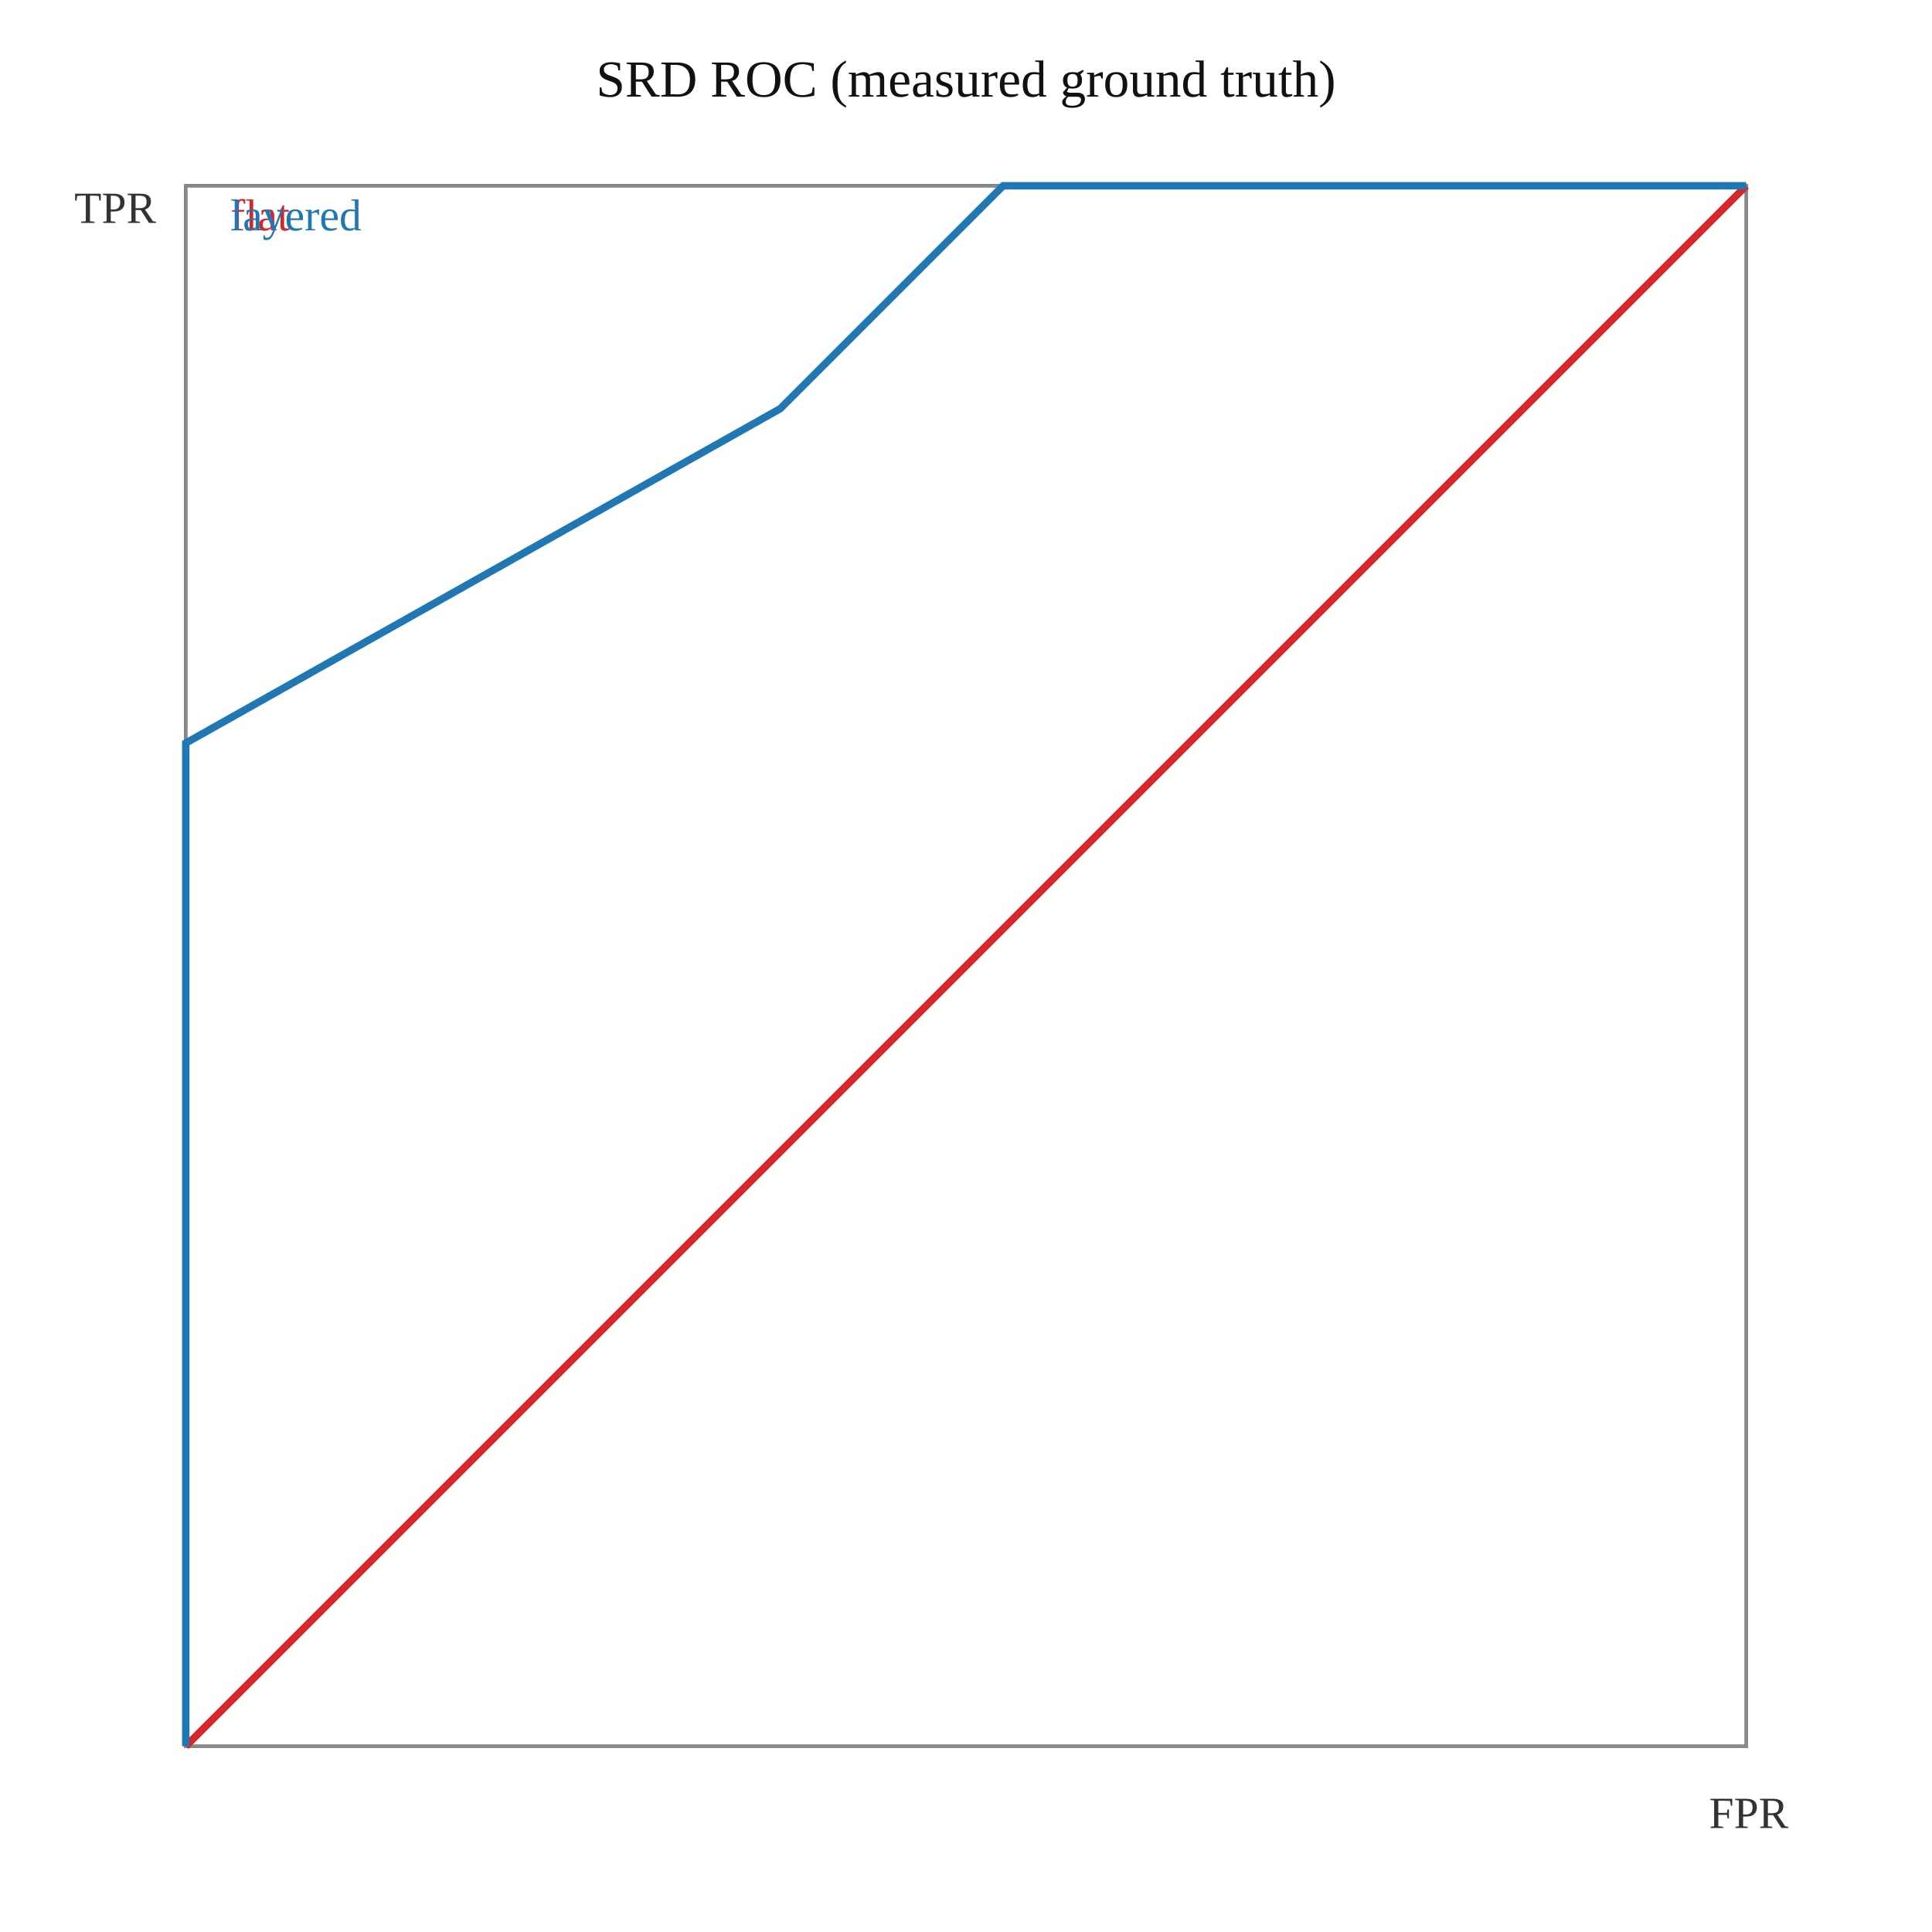
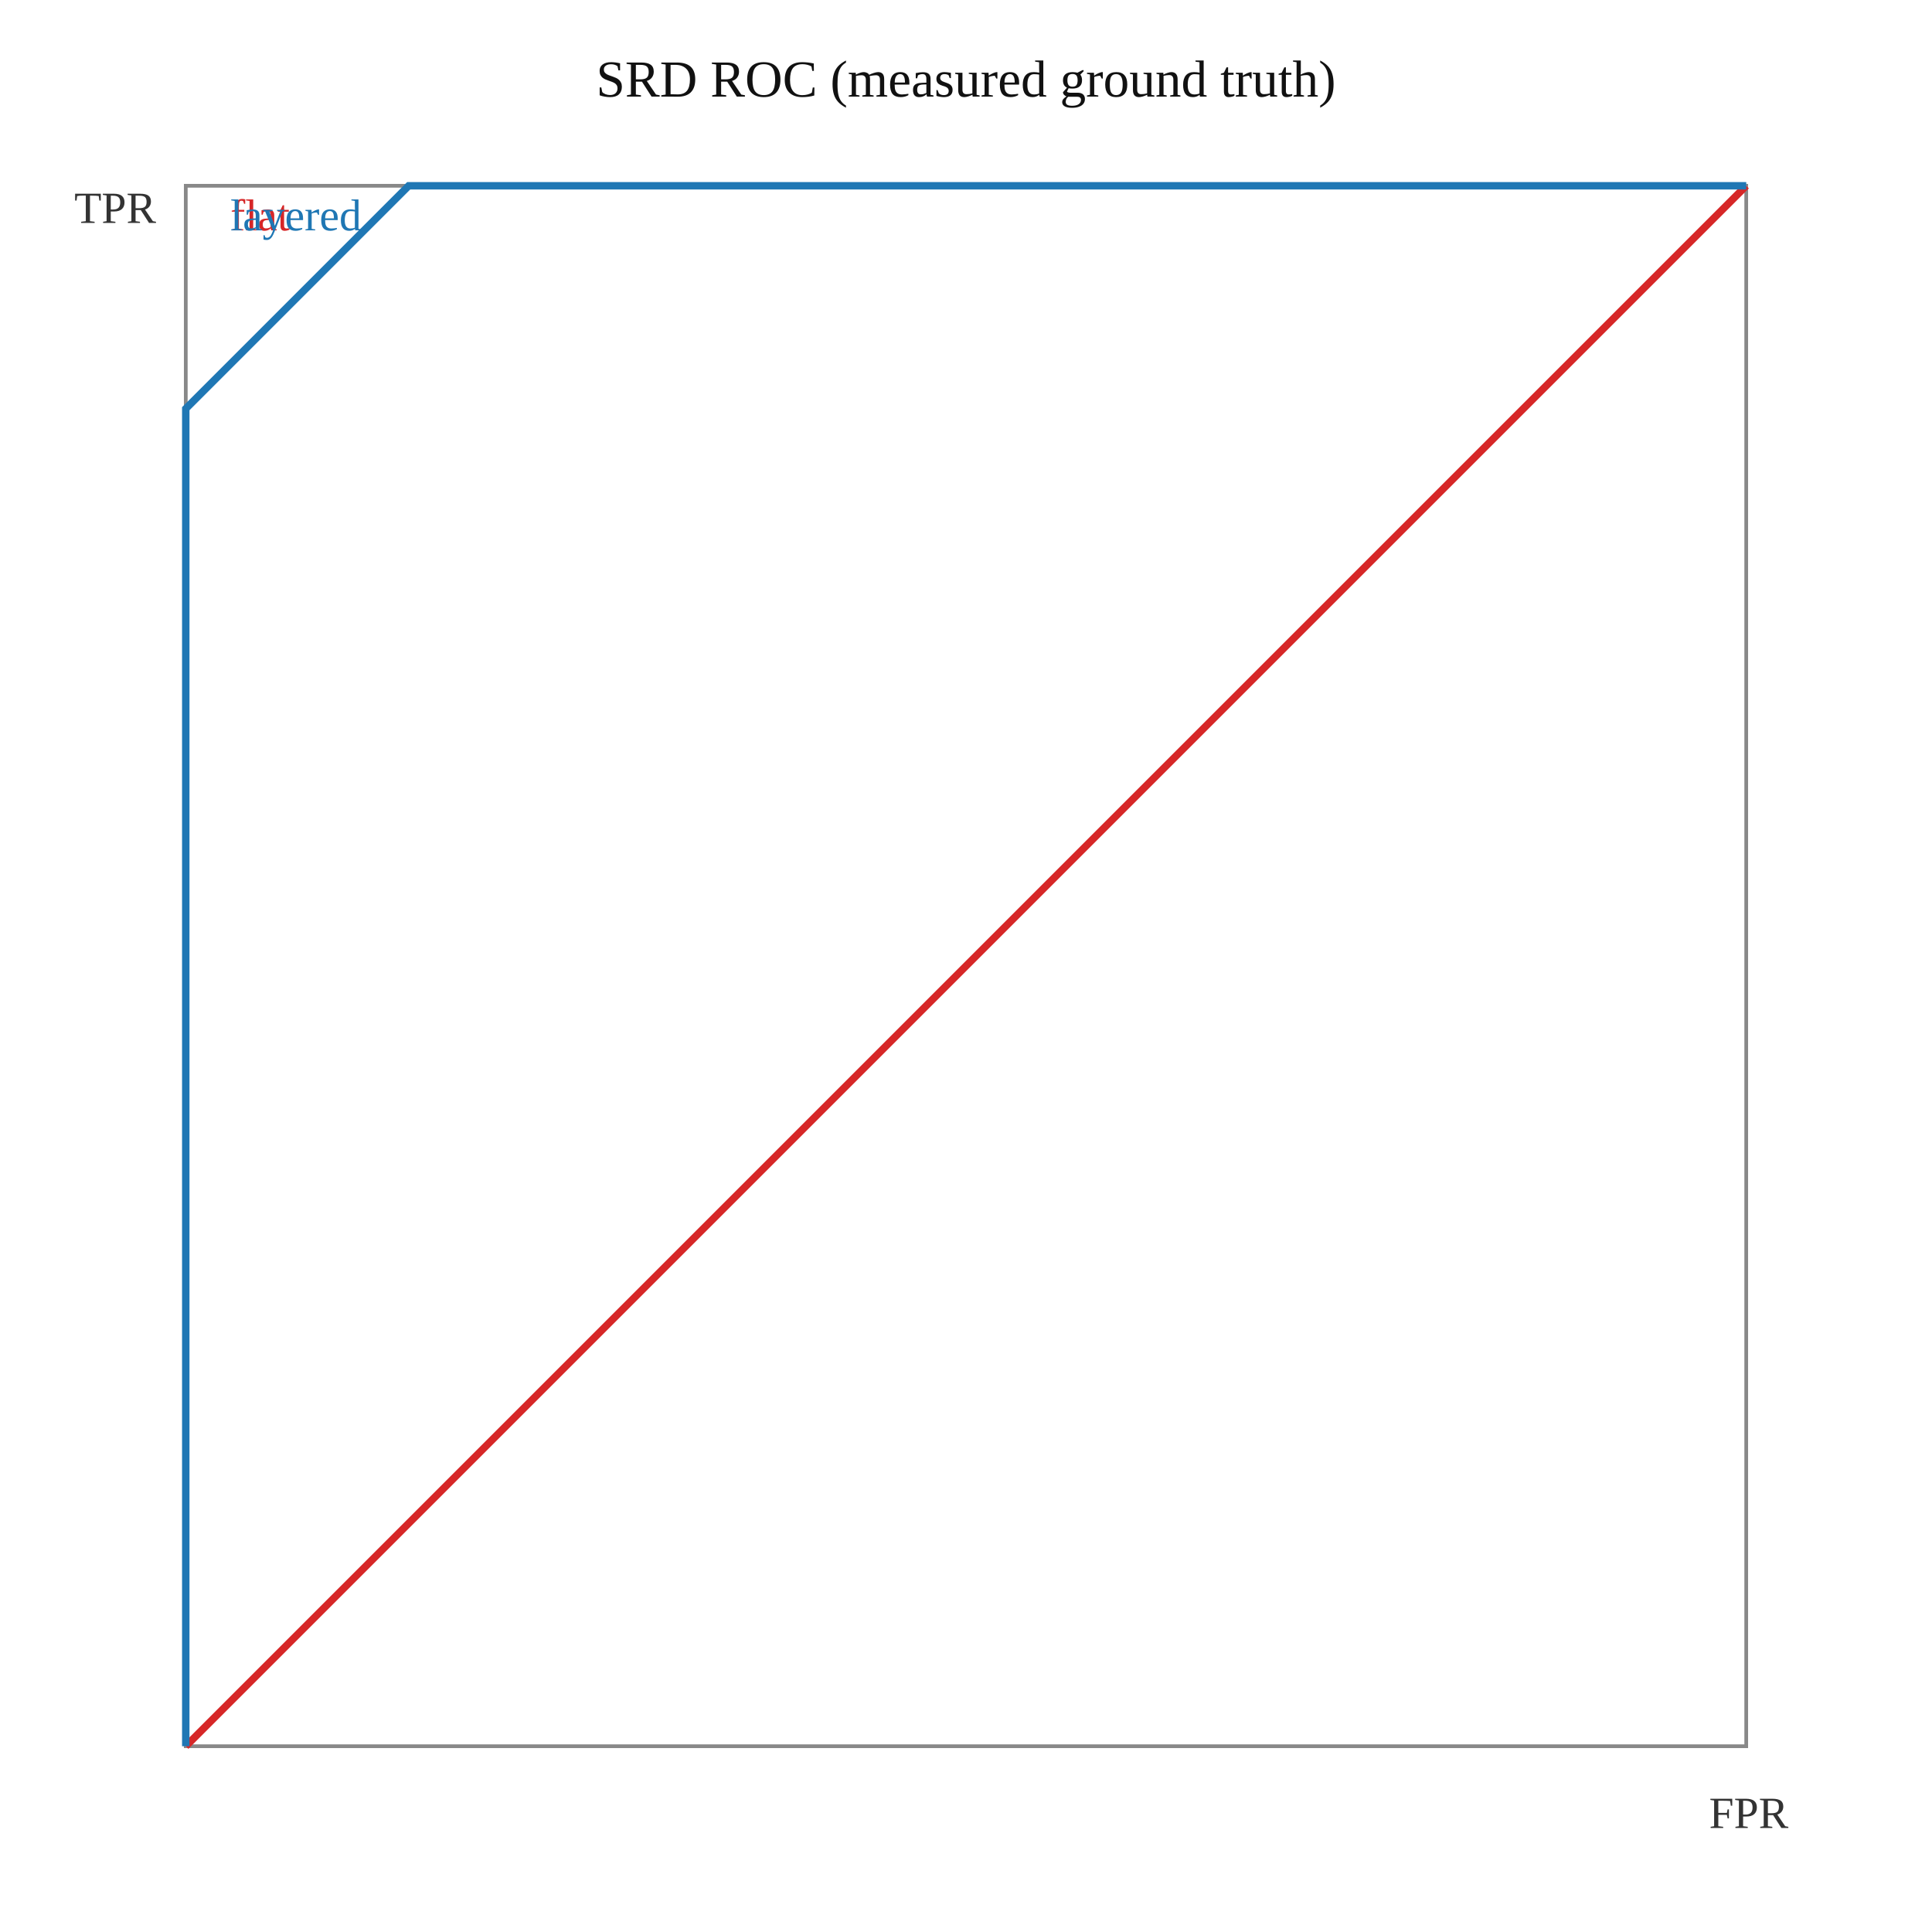
<svg xmlns="http://www.w3.org/2000/svg" width="520" height="520" viewBox="0 0 520 520">
  <rect width="100%" height="100%" fill="white" />
  <rect x="50" y="50" width="420" height="420" fill="none" stroke="#888" />
  <line x1="50" y1="470" x2="470" y2="50" stroke="#bbb" stroke-dasharray="6,4" />
  <text x="20" y="60" font-size="12" fill="#333">TPR</text>
  <text x="460" y="492" font-size="12" fill="#333">FPR</text>
  <text x="260" y="26" font-size="14" text-anchor="middle" fill="#111">SRD ROC (measured ground truth)</text>
  <polyline fill="none" stroke="#d62728" stroke-width="2" points="50.0,470.0 410.0,110.0 470.0,50.0 470.0,50.0 " />
  <text x="62" y="62" font-size="12" fill="#d62728">flat</text>
-   <polyline fill="none" stroke="#1f77b4" stroke-width="2" points="50.0,470.0 50.0,410.0 50.0,380.0 50.0,350.0 50.0,200.0 210.0,110.0 270.0,50.0 470.0,50.0 470.0,50.0 " />
+   <polyline fill="none" stroke="#1f77b4" stroke-width="2" points="50.0,470.0 50.0,410.0 50.0,380.0 50.0,350.0 50.0,200.0 50.0,110.0 110.0,50.0 470.0,50.0 470.0,50.0 " />
  <text x="62" y="62" font-size="12" fill="#1f77b4">layered</text>
</svg>
